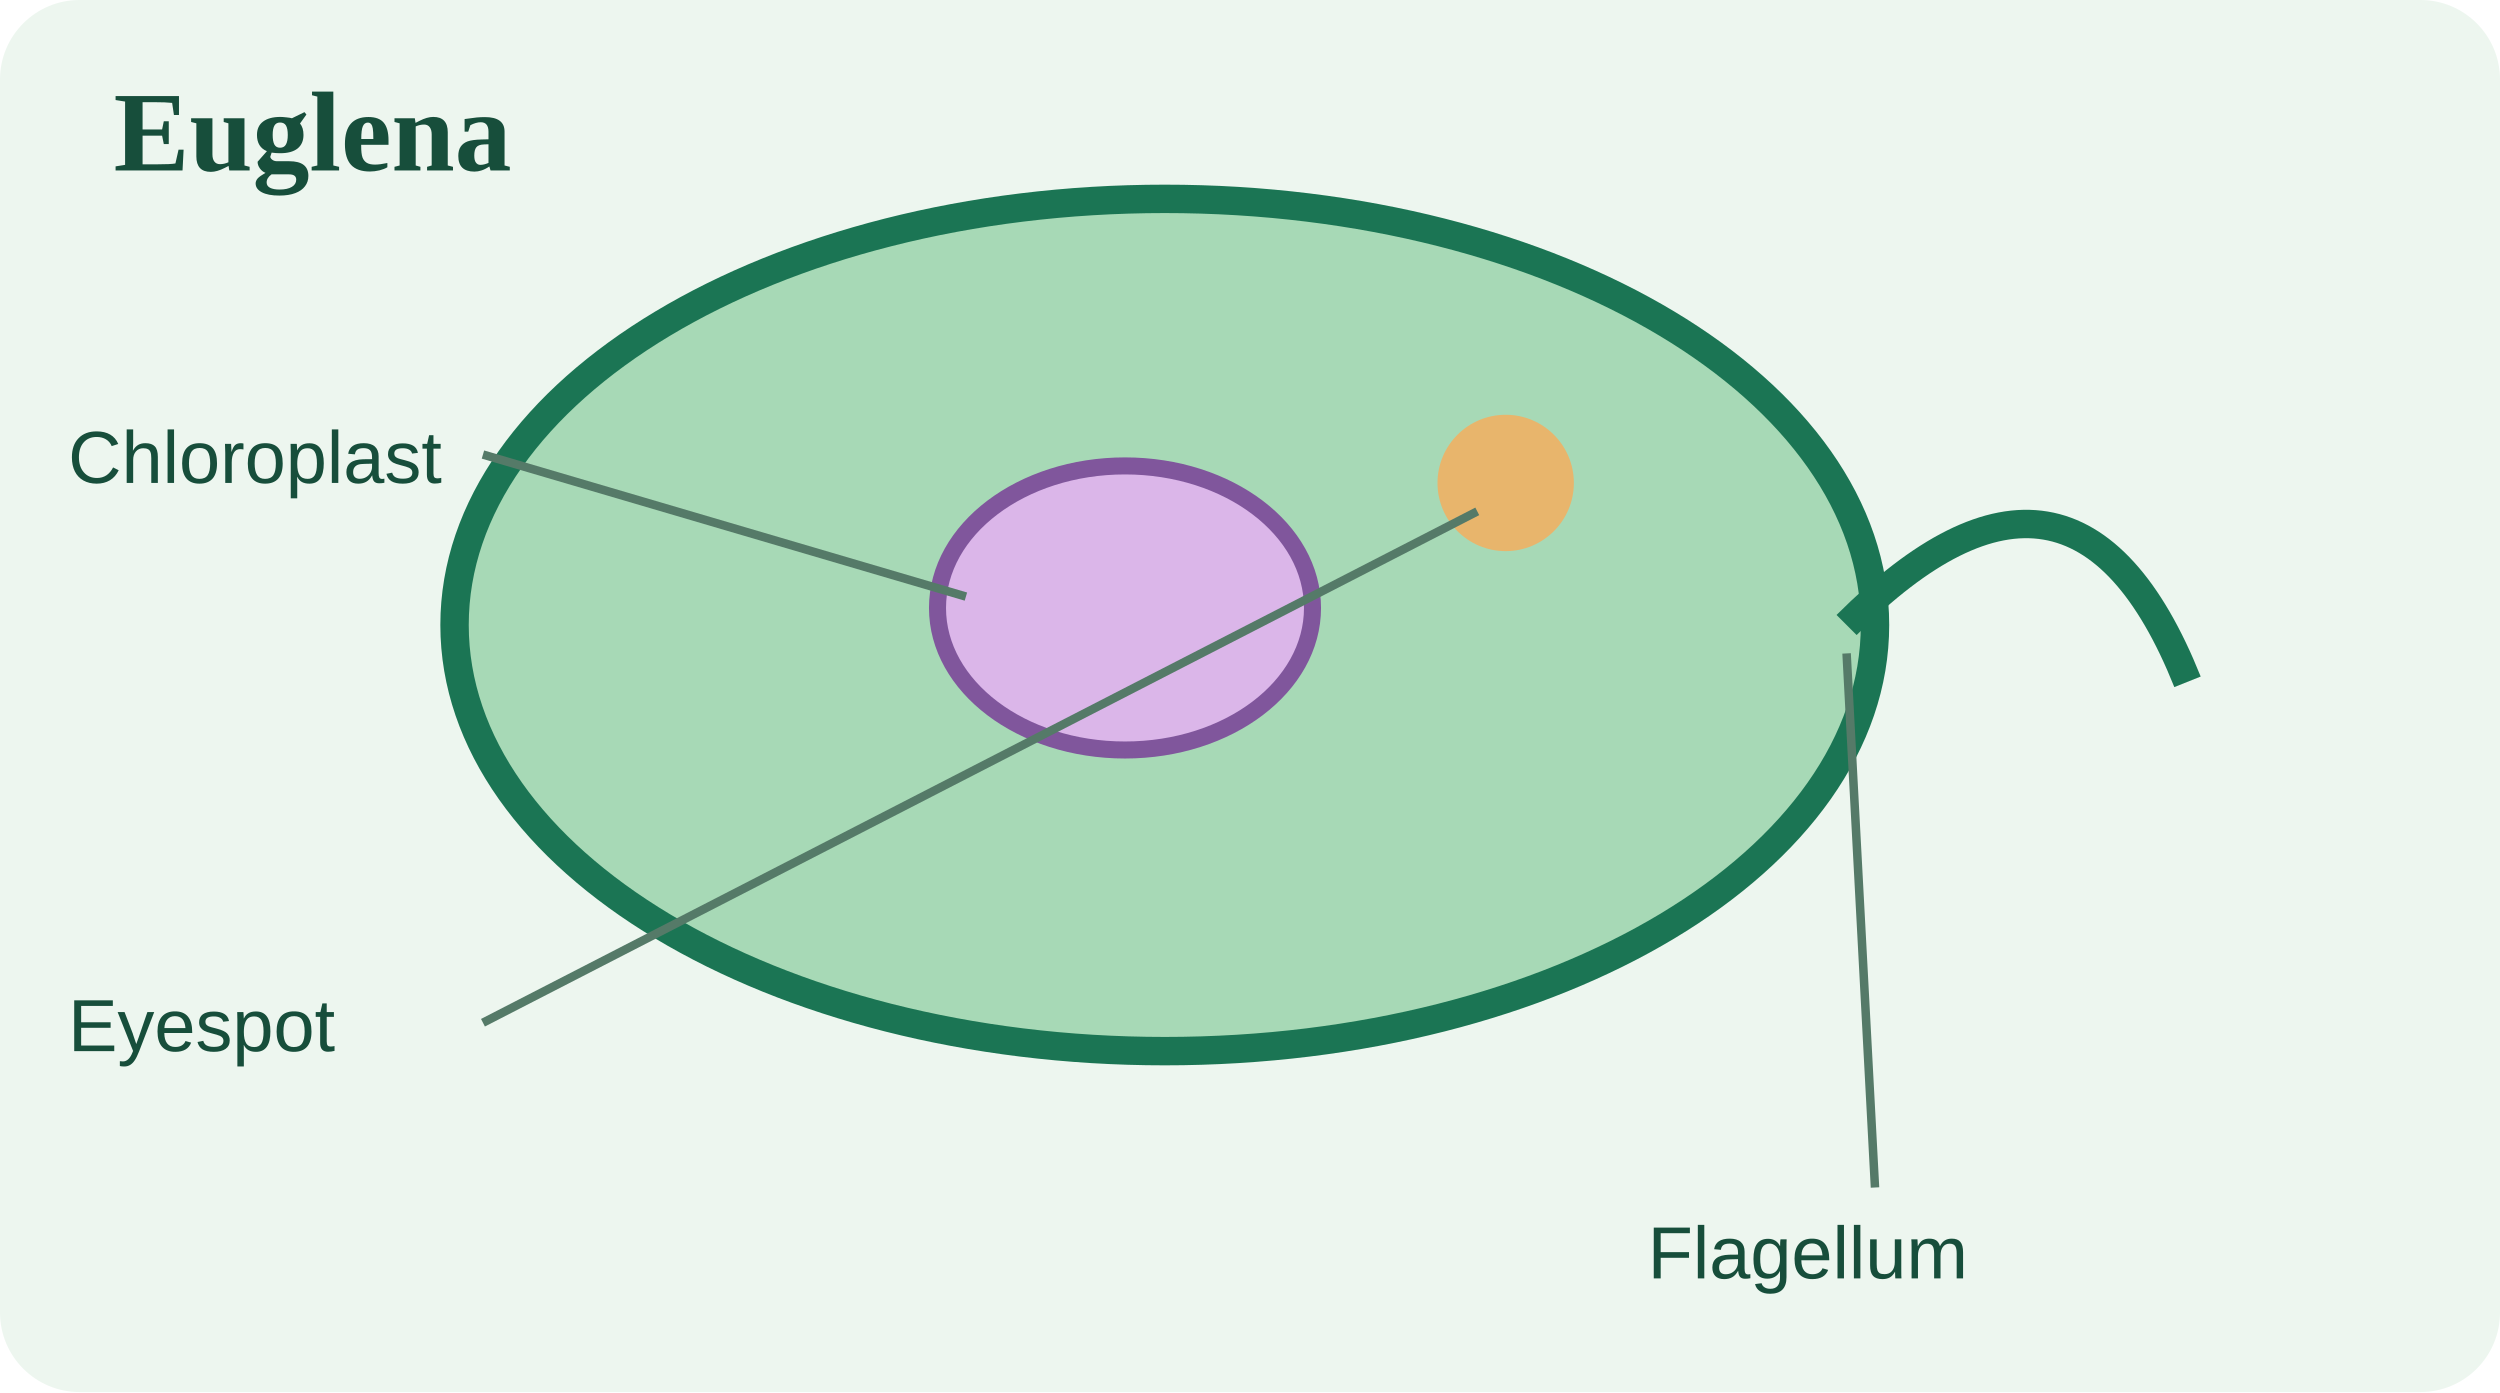
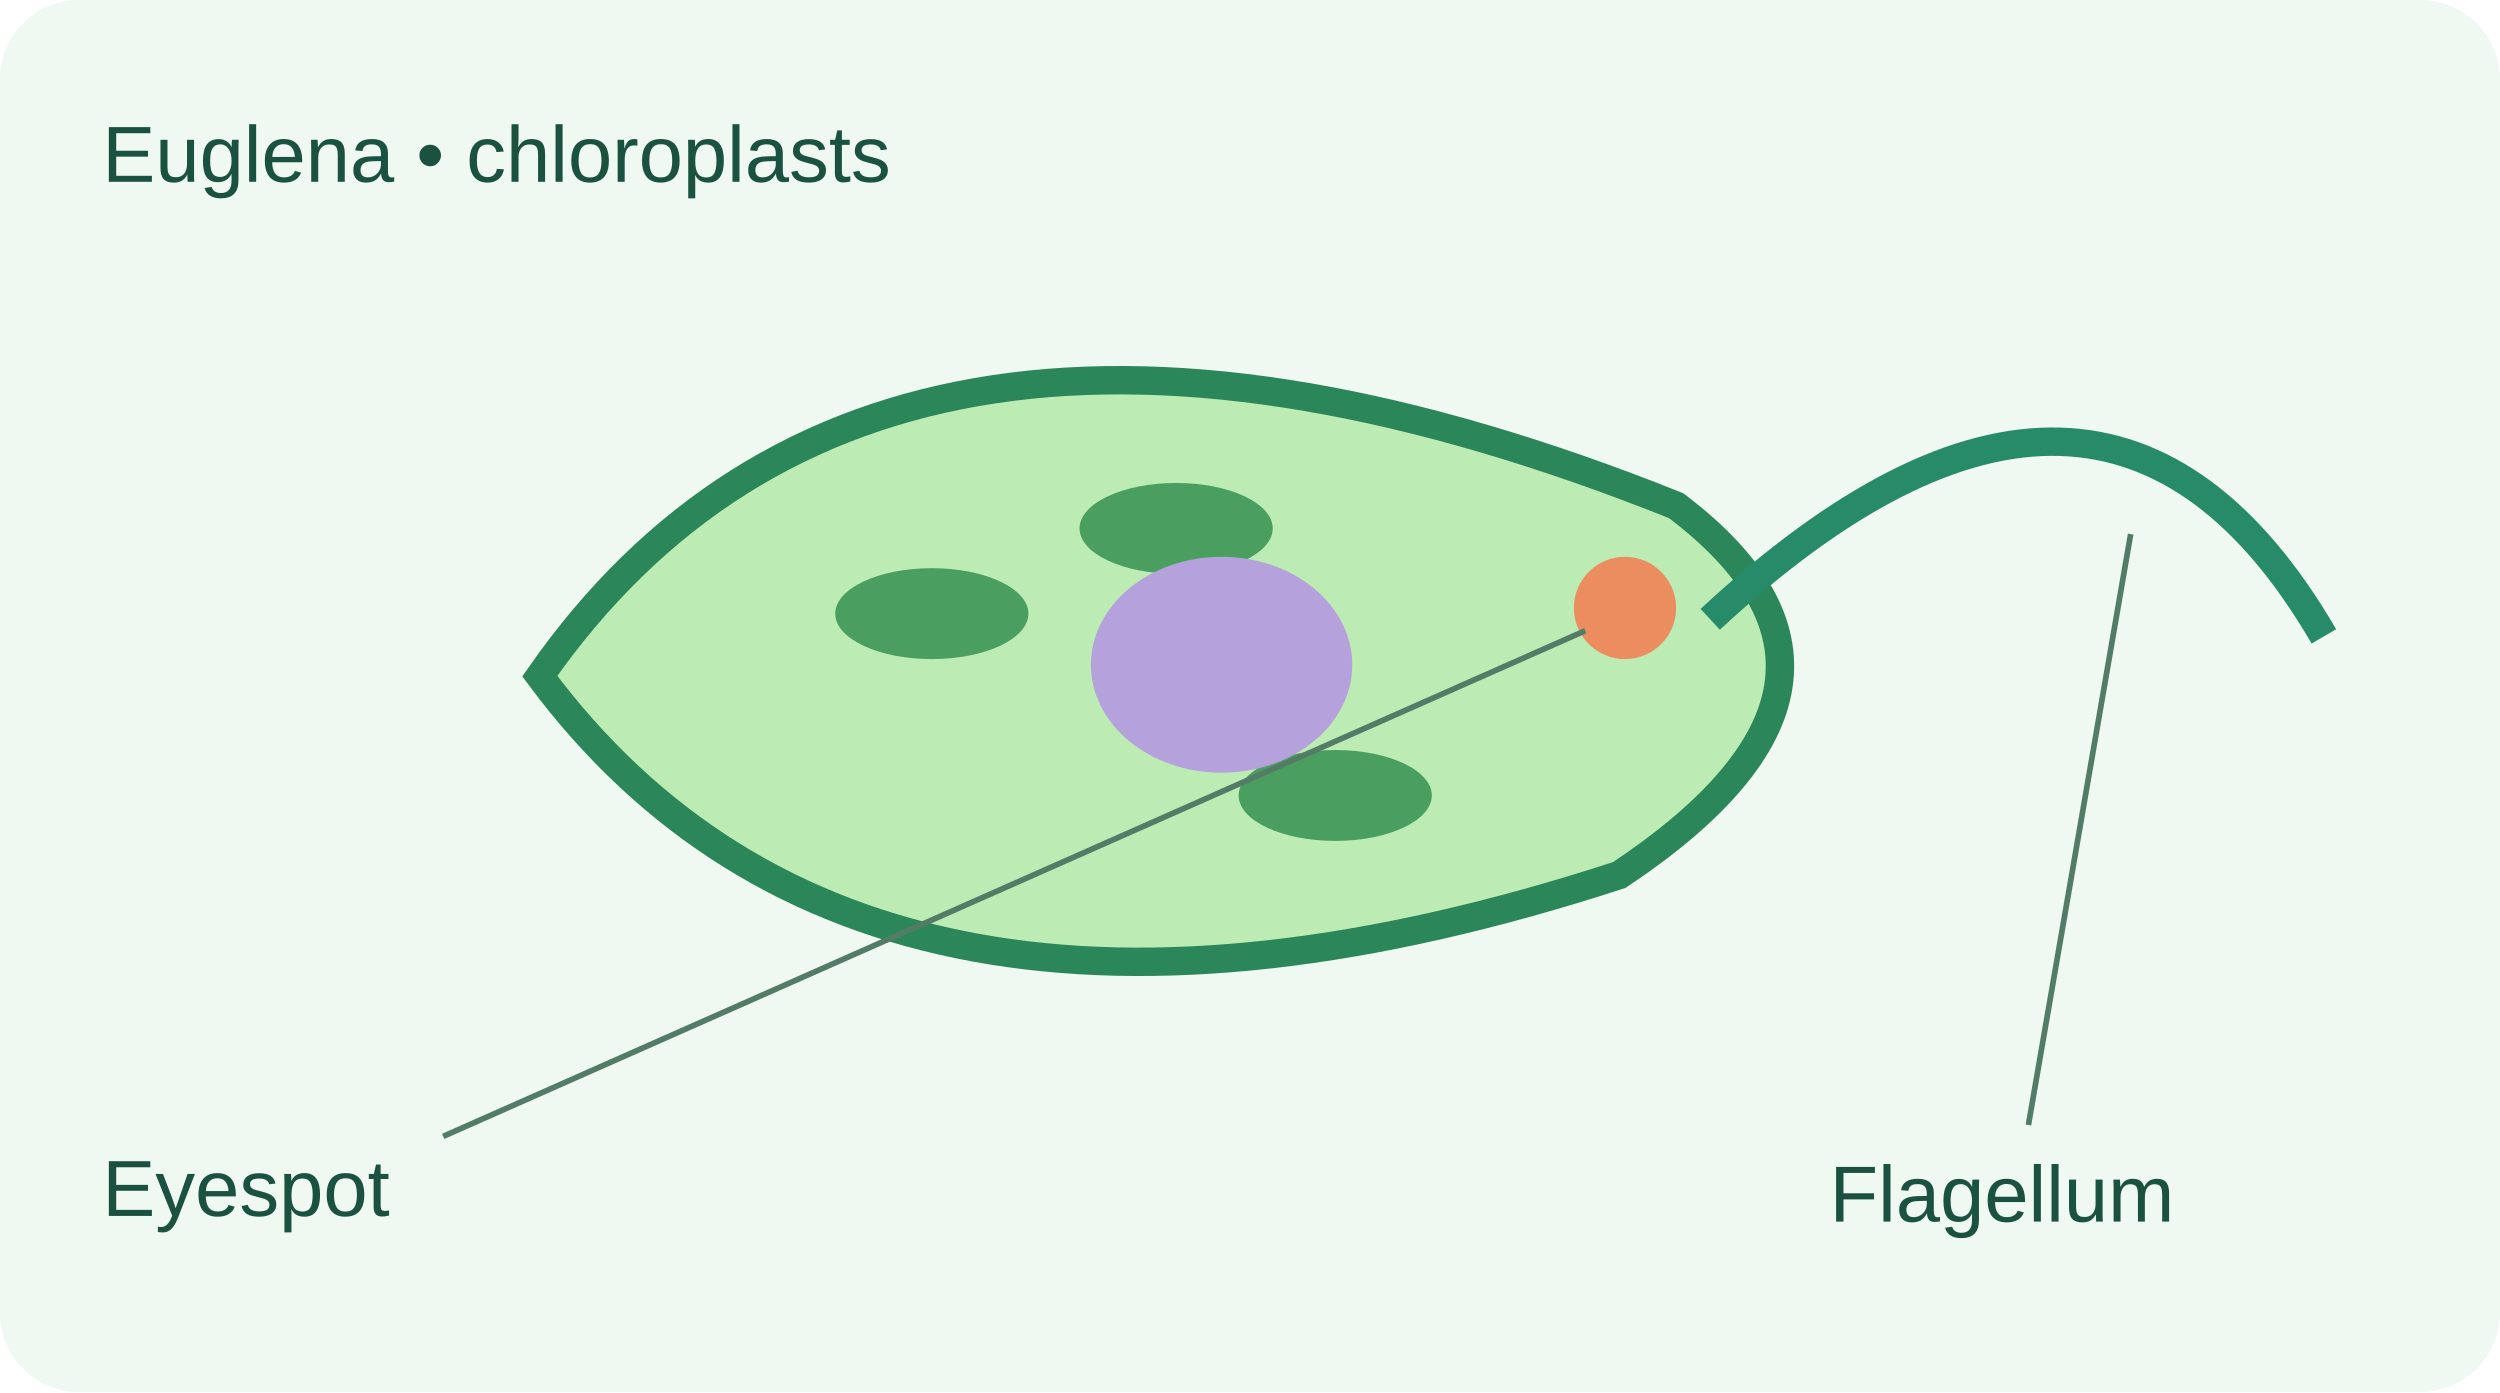
<svg xmlns="http://www.w3.org/2000/svg" viewBox="0 0 440 245">
-   <rect width="440" height="245" rx="14" fill="#edf6ef" />
-   <text x="20" y="30" font-size="20" font-weight="700" fill="#174e3b">Euglena</text>
-   <ellipse cx="205" cy="110" rx="125" ry="75" fill="#a7d9b6" stroke="#1b7554" stroke-width="5" />
-   <ellipse cx="198" cy="107" rx="33" ry="25" fill="#dbb6e9" stroke="#80569c" stroke-width="3" />
-   <circle cx="265" cy="85" r="12" fill="#e8b56c" />
-   <path d="M325 110 Q365 70 385 120" fill="none" stroke="#1b7554" stroke-width="5" />
-   <g font-family="Arial,sans-serif" font-size="13" fill="#174e3b">
-     <text x="12" y="85">Chloroplast</text>
-     <text x="12" y="185">Eyespot</text>
-     <text x="290" y="225">Flagellum</text>
-   </g>
-   <g stroke="#557a68" stroke-width="1.5">
-     <path d="M85 80 L170 105" />
-     <path d="M85 180 L260 90" />
-     <path d="M330 209 L325 115" />
+   <rect width="440" height="245" rx="14" fill="#eff8f1" />
+   <g font-family="Arial,sans-serif" font-size="14" fill="#1b5140">
+     <path d="M95 119 Q155 33 295 89 Q336 120 285 154 Q153 197 95 119Z" fill="#bcebb3" stroke="#2b865a" stroke-width="5" />
+     <path d="M301 109 Q370 45 409 112" fill="none" stroke="#278b69" stroke-width="5" />
+     <g fill="#4a9f60">
+       <ellipse cx="164" cy="108" rx="17" ry="8" />
+       <ellipse cx="207" cy="93" rx="17" ry="8" />
+       <ellipse cx="235" cy="140" rx="17" ry="8" />
+     </g>
+     <ellipse cx="215" cy="117" rx="23" ry="19" fill="#b5a2dd" />
+     <circle cx="286" cy="107" r="9" fill="#ec8d60" />
+     <text x="18" y="32">Euglena • chloroplasts</text>
+     <text x="18" y="214">Eyespot</text>
+     <path d="M78 200L279 111" stroke="#537c67" />
+     <text x="322" y="215">Flagellum</text>
+     <path d="M357 198L375 94" stroke="#537c67" />
  </g>
</svg>
